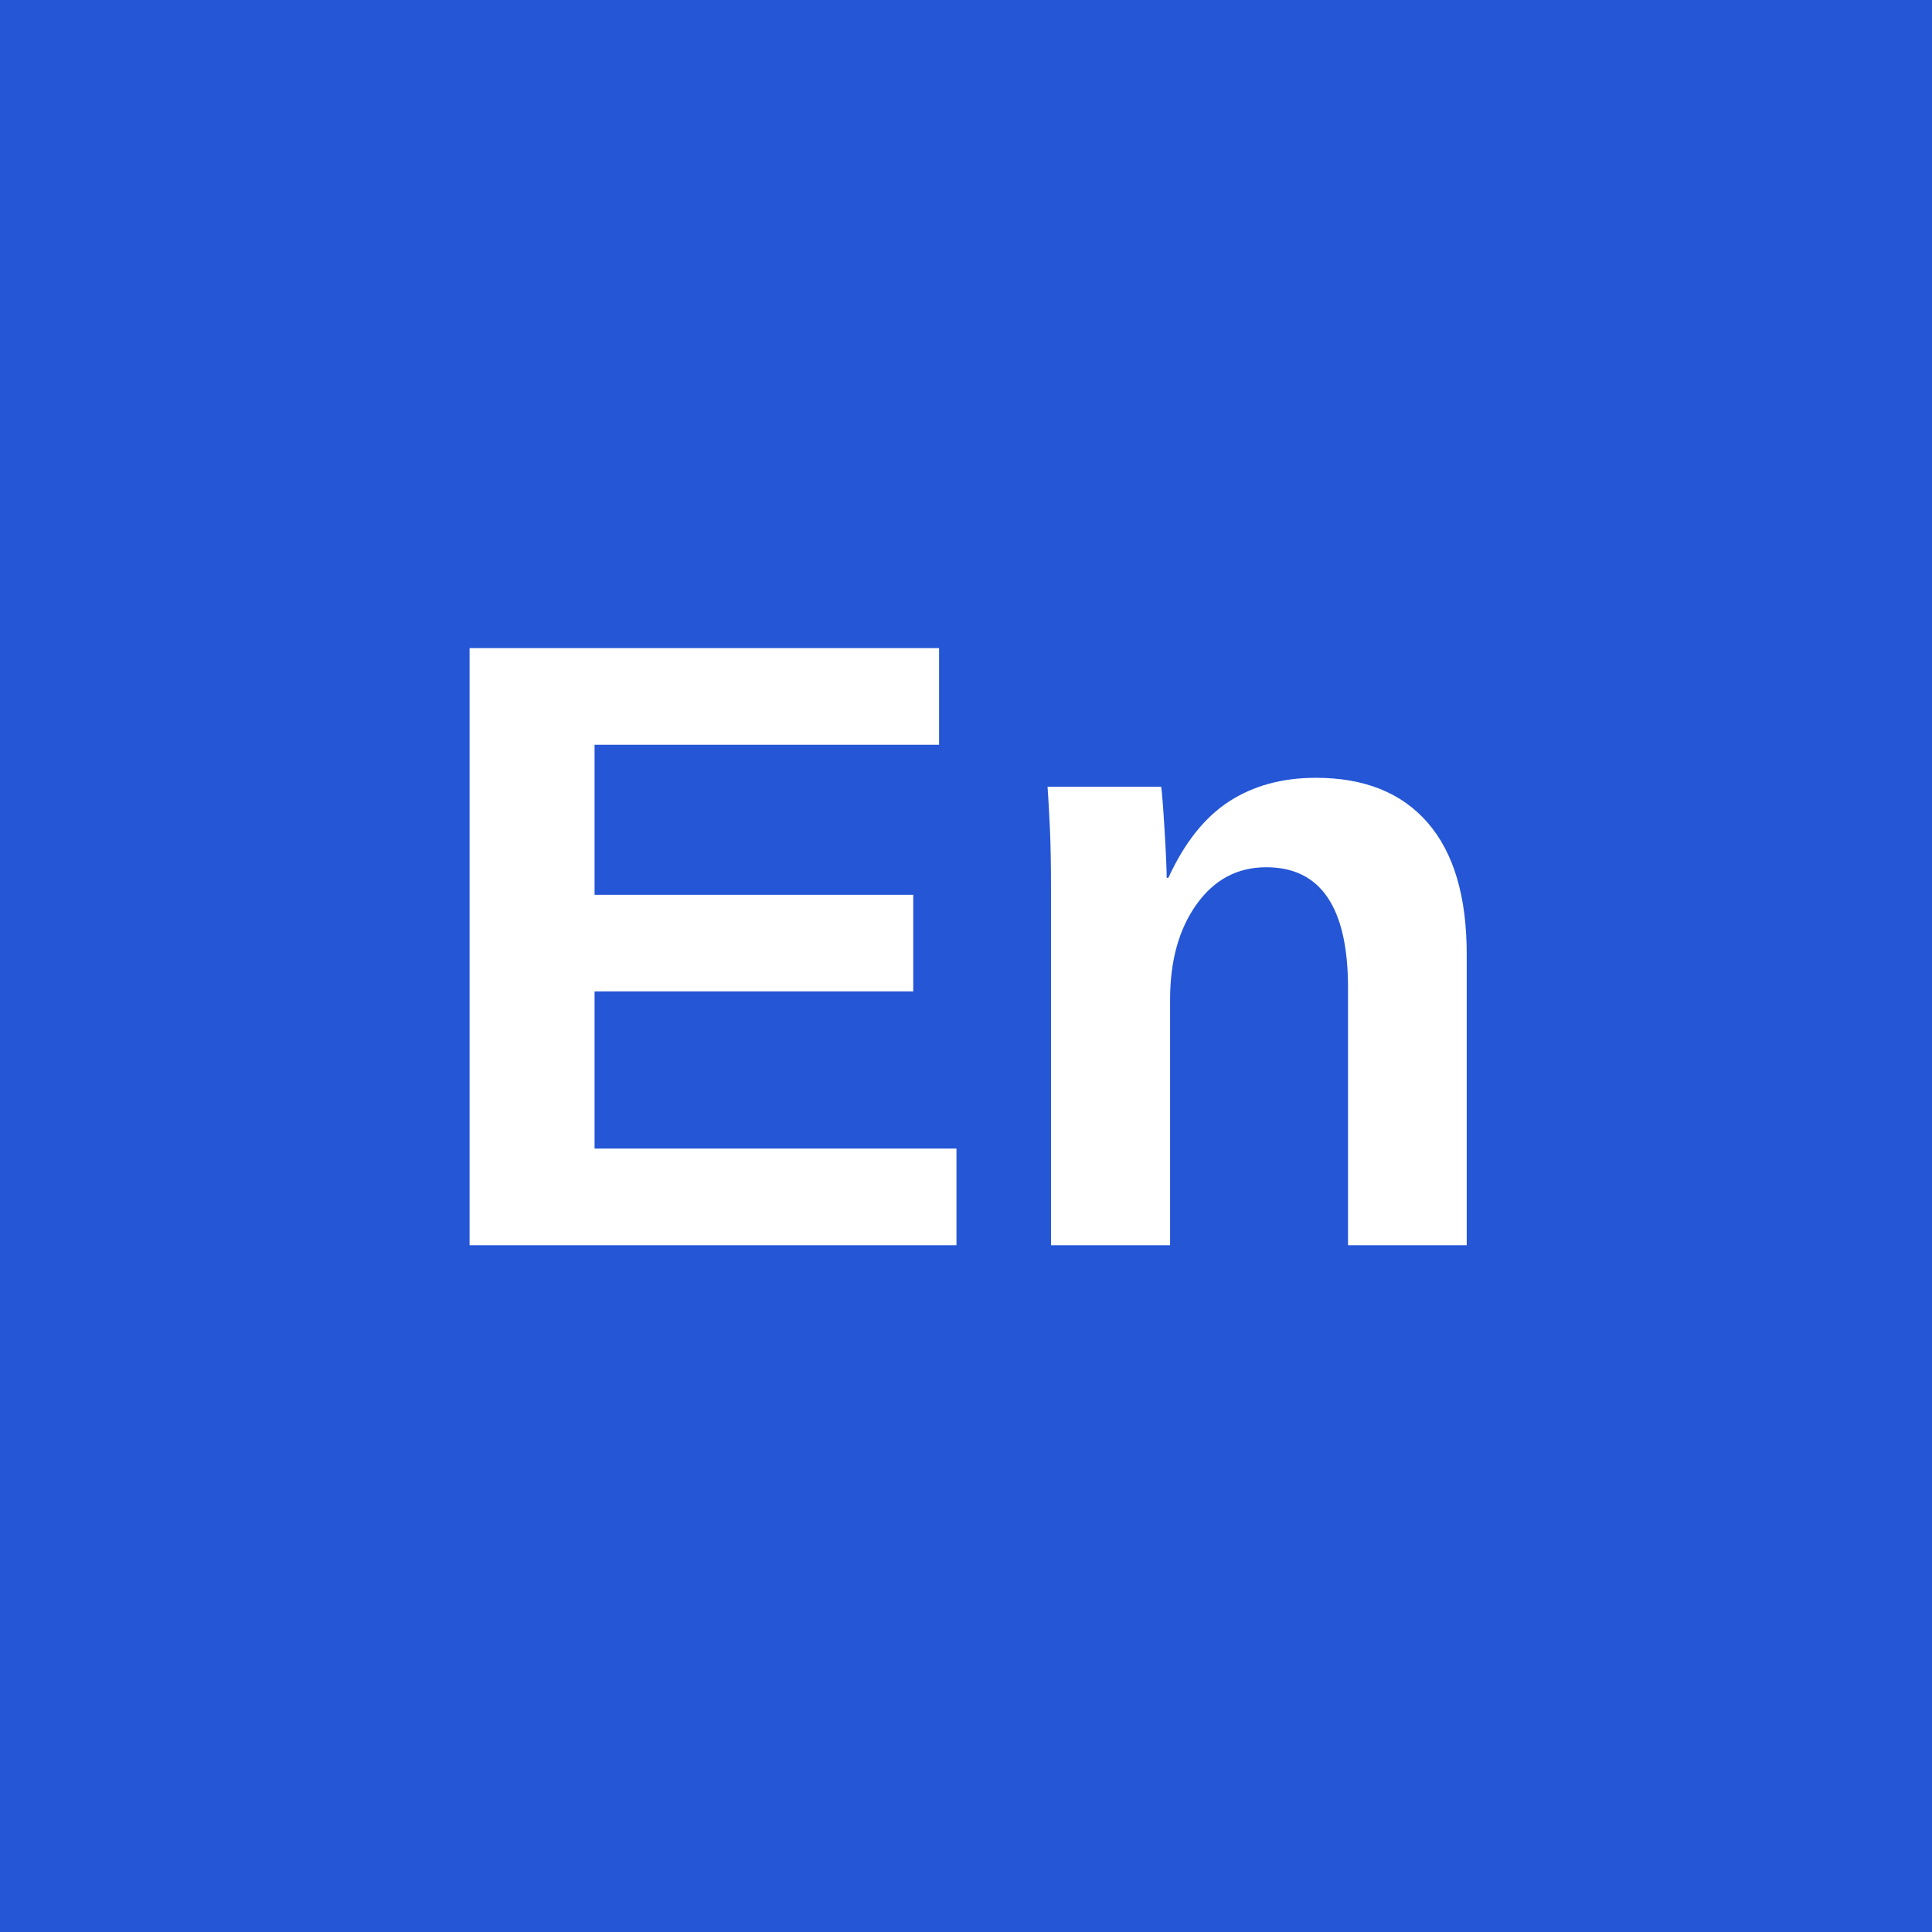
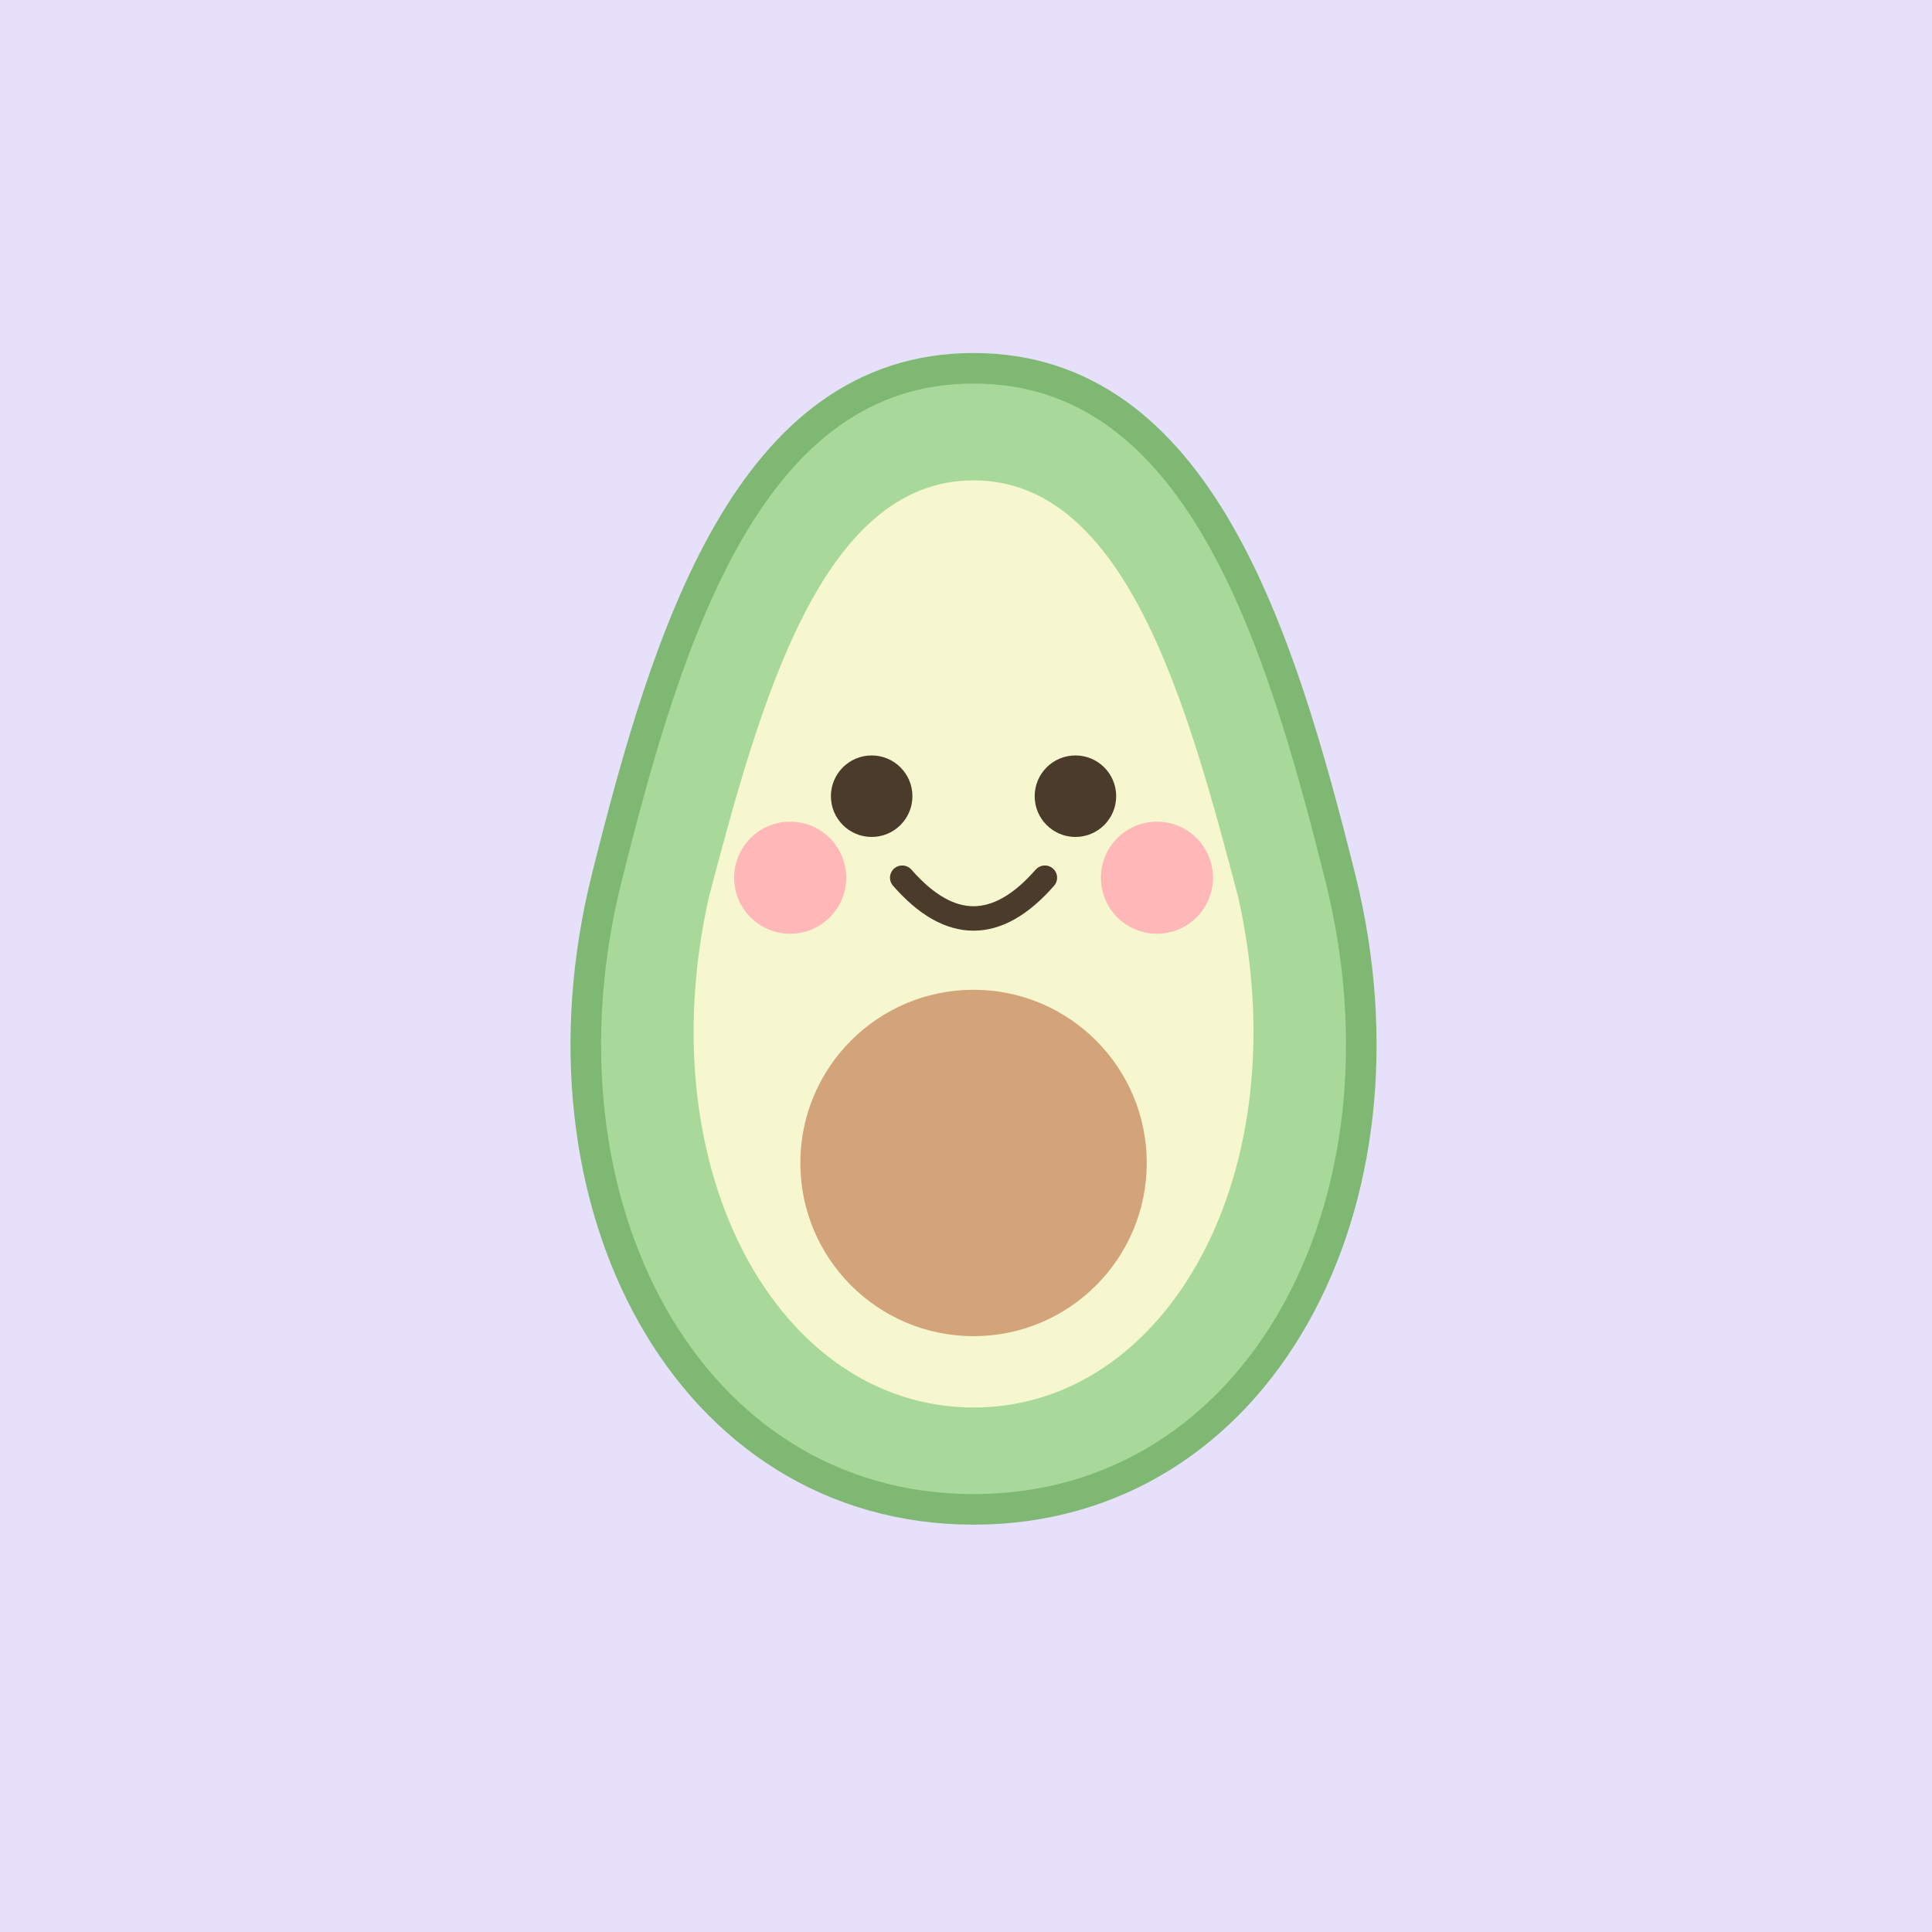
<svg xmlns="http://www.w3.org/2000/svg" viewBox="0 0 512 512">
-   <rect width="512" height="512" fill="#2456d6" />
-   <text x="256" y="330" font-family="Arial,Helvetica,sans-serif" font-size="230" font-weight="700" fill="#fff" text-anchor="middle">En</text>
+   <rect width="512" height="512" fill="#e6e0fb" />
+   <g transform="translate(96 76) scale(2.7)">
+     <path d="M60 8 C38 8 30 34 24 58 C16 90 32 120 60 120 C88 120 104 90 96 58 C90 34 82 8 60 8Z" fill="#a9d99a" stroke="#7fb872" stroke-width="3" />
+     <path d="M60 19 C45 19 39 41 34 60 C28 87 41 110 60 110 C79 110 92 87 86 60 C81 41 75 19 60 19Z" fill="#f6f7cf" />
+     <circle cx="60" cy="86" r="17" fill="#d3a379" />
+     <circle cx="42" cy="58" r="5.5" fill="#ffb7b7" />
+     <circle cx="78" cy="58" r="5.5" fill="#ffb7b7" />
+     <circle cx="50" cy="50" r="4" fill="#4a3b2a" />
+     <circle cx="70" cy="50" r="4" fill="#4a3b2a" />
+     <path d="M53 58 Q60 66 67 58" stroke="#4a3b2a" stroke-width="2.4" stroke-linecap="round" fill="none" />
+   </g>
</svg>
